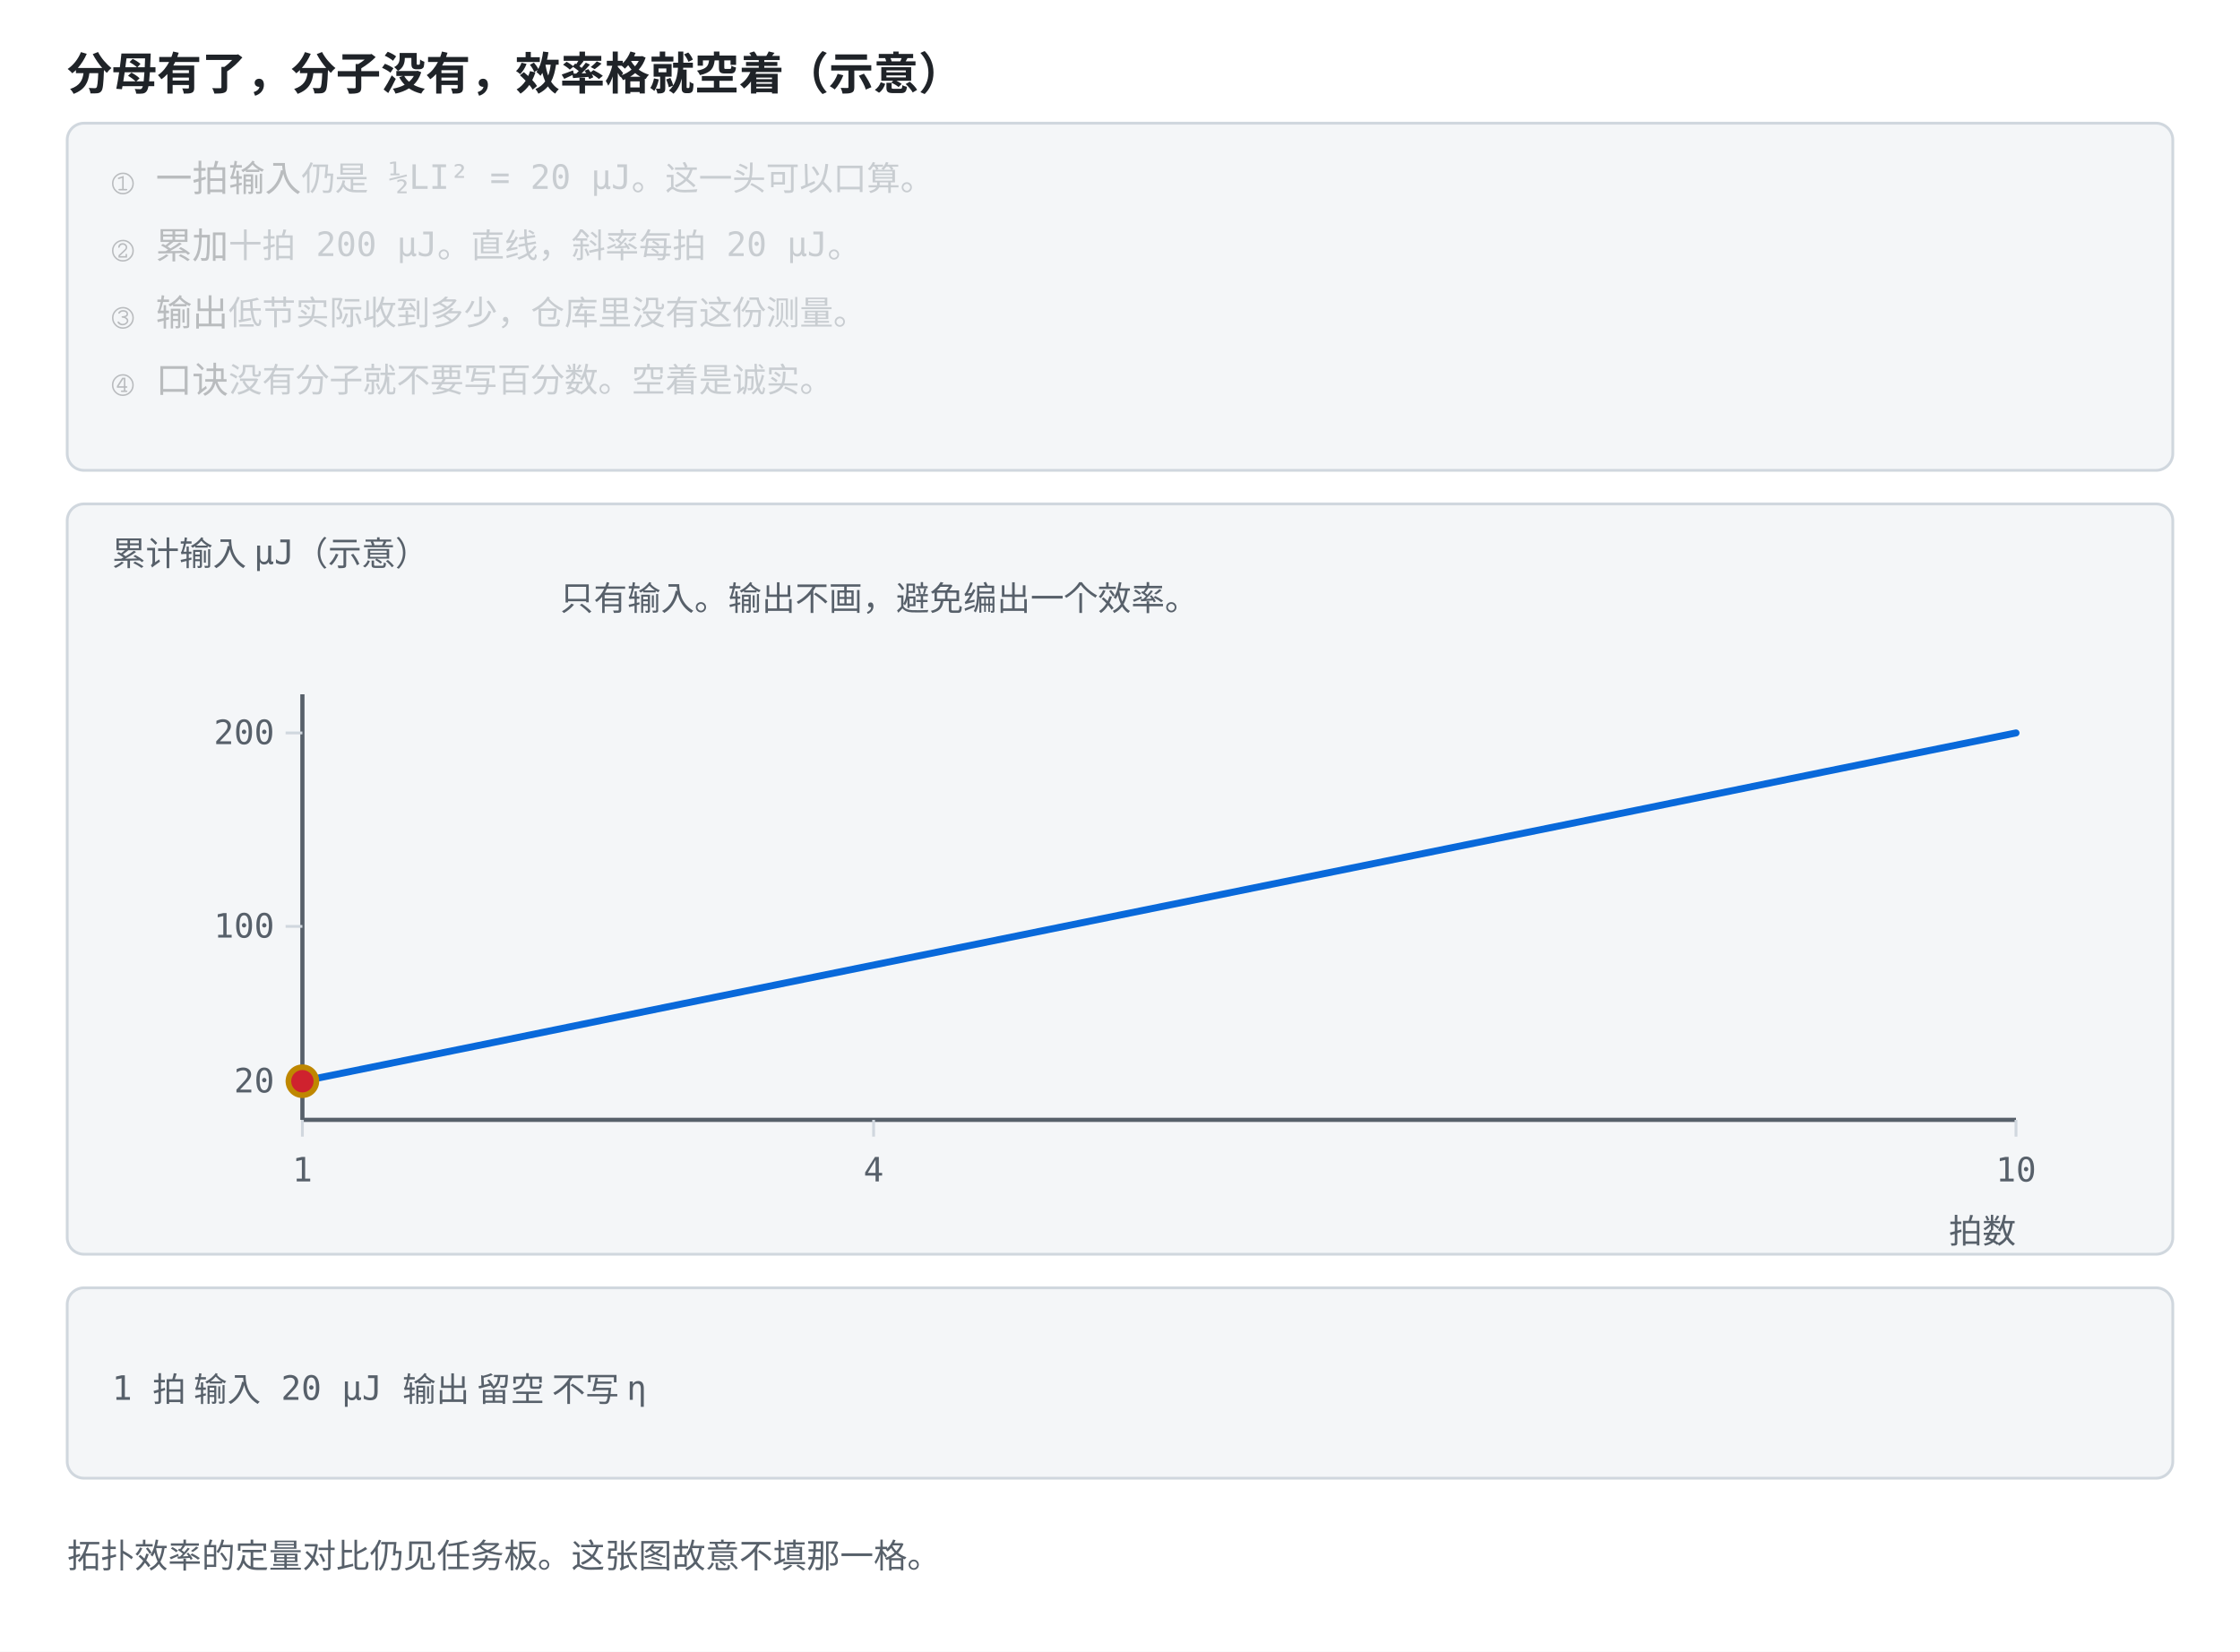
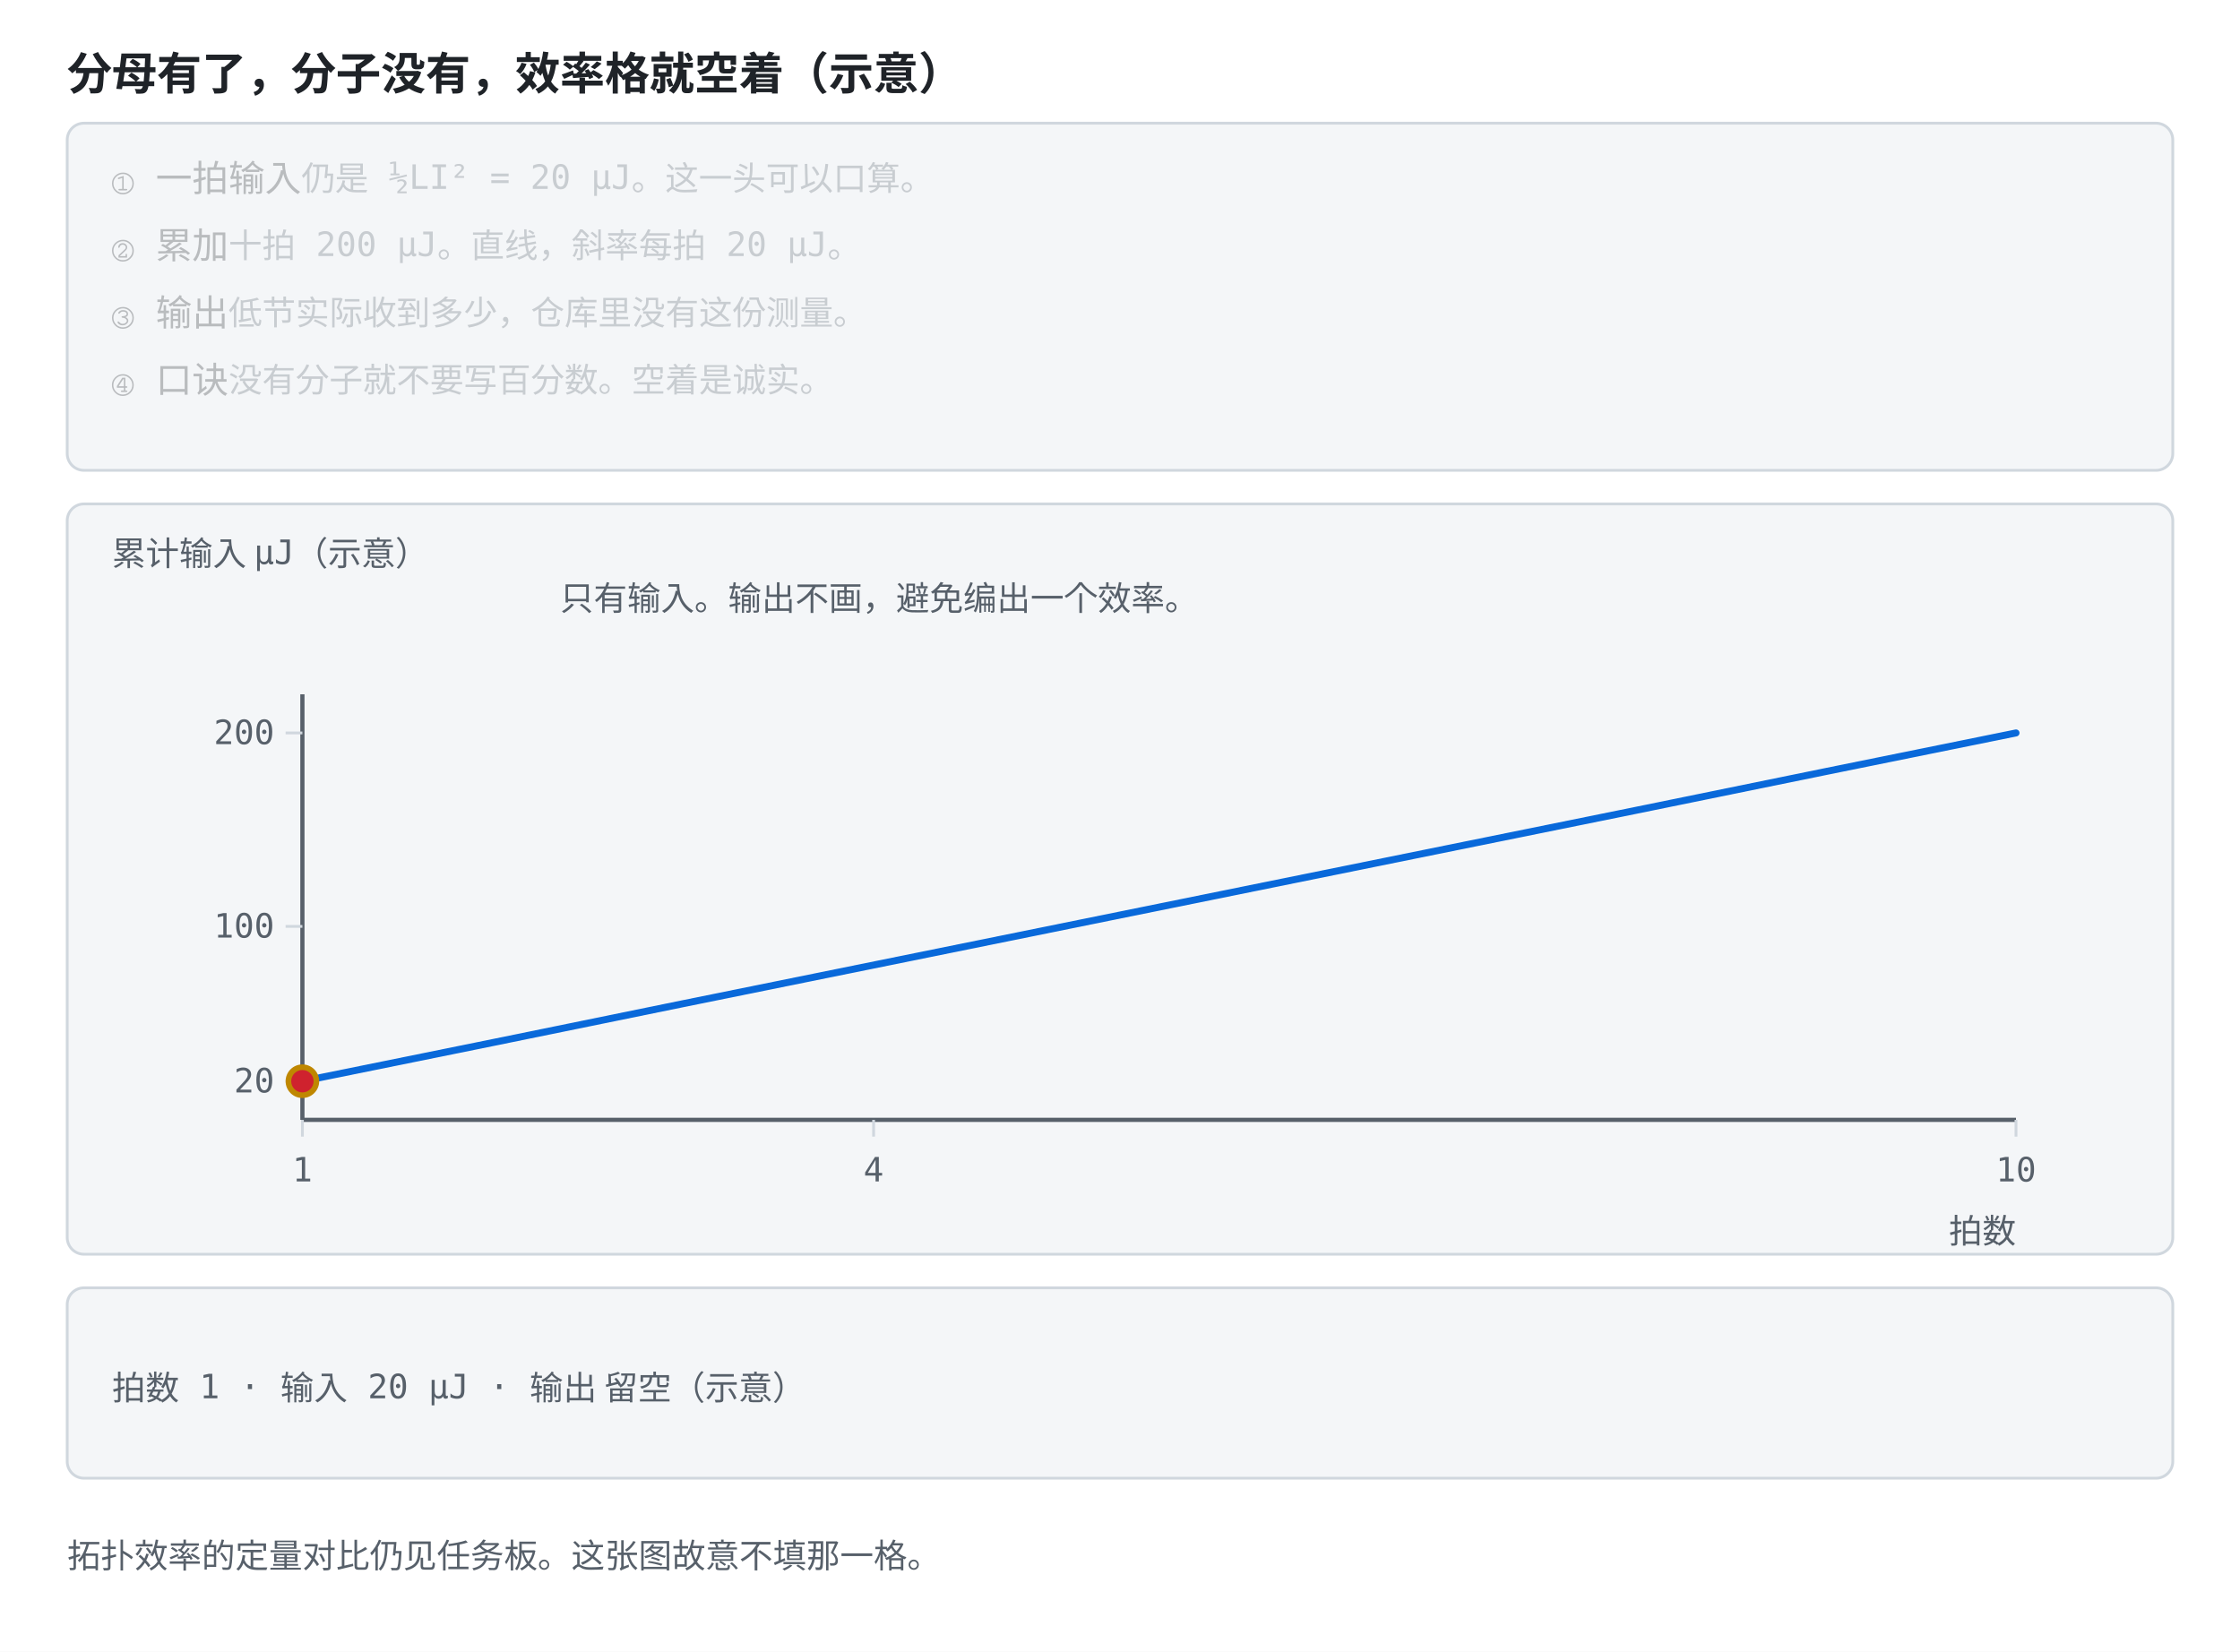
<svg xmlns="http://www.w3.org/2000/svg" viewBox="0 0 800 590" role="img" font-family="ui-monospace, Consolas, monospace">
  <style>
    .bg { fill: #ffffff; }
    .panel { fill: #f4f6f8; stroke: #d0d7de; }
    .axis { stroke: #57606a; stroke-width: 1.5; fill: none; }
    .grid { stroke: #d0d7de; stroke-width: 1; fill: none; }
    .txt { fill: #1f2328; font-size: 13px; }
    .small { fill: #57606a; font-size: 12px; }
    .title { fill: #1f2328; font-size: 16px; font-weight: bold; }
    .hi { fill: #0969da; }
    .warn { fill: #cf222e; }
    .ok { fill: #1a7f37; }
    .gold { fill: #9a6700; }
    .lineb { stroke: #0969da; stroke-width: 2.5; fill: none; }
    .liner { stroke: #cf222e; stroke-width: 2.5; fill: none; }
    .lineg { stroke: #1a7f37; stroke-width: 2.2; fill: none; stroke-dasharray: 6 4; }
    .liney { stroke: #bf8700; stroke-width: 2.2; fill: none; }
    .linek { stroke: #57606a; stroke-width: 2.2; fill: none; stroke-dasharray: 7 4; }
    .dotb { fill: #0969da; }
    .dotr { fill: #cf222e; }
    .dotg { fill: #1a7f37; }
    .doty { fill: #bf8700; }
    .boxb { fill: #ddf4ff; stroke: #0969da; }
+     .boxy { fill: #fff8c5; stroke: #d4a72c; }
+     .boxr { fill: #ffebe9; stroke: #ff8182; }
    @media (prefers-color-scheme: dark) {
      .bg { fill: #0d1117; }
      .panel { fill: #161b22; stroke: #30363d; }
      .axis { stroke: #8b949e; }
      .grid { stroke: #30363d; }
      .txt { fill: #e6edf3; }
      .small { fill: #8b949e; }
      .title { fill: #e6edf3; }
      .hi { fill: #4493f8; }
      .warn { fill: #ff7b72; }
      .ok { fill: #3fb950; }
      .gold { fill: #d29922; }
      .lineb { stroke: #4493f8; }
      .liner { stroke: #ff7b72; }
      .lineg { stroke: #3fb950; }
      .liney { stroke: #d29922; }
      .linek { stroke: #8b949e; }
      .dotb { fill: #4493f8; }
      .dotr { fill: #ff7b72; }
      .dotg { fill: #3fb950; }
      .doty { fill: #d29922; }
      .boxb { fill: #12233a; stroke: #4493f8; }
+       .boxy { fill: #3d2e00; stroke: #d29922; }
+       .boxr { fill: #3d1418; stroke: #f85149; }
    }
  </style>
  <rect class="bg" width="800" height="590" />
  <text class="title" x="24" y="32">分母有了，分子没有，效率格就空着（示意）</text>
  <rect class="panel" x="24" y="44" width="752" height="124" rx="6" />
  <text class="txt" x="40" y="68" opacity="0.28">① 一拍输入<tspan class="small">　仍是 ½LI² = 20 μJ。这一头可以口算。</tspan>
    <animate attributeName="opacity" values="1;1;0.28;0.28;0.28;0.28;0.28;0.28" keyTimes="0;0.249;0.25;0.499;0.5;0.749;0.75;1" dur="12s" repeatCount="indefinite" />
  </text>
  <text class="txt" x="40" y="92" opacity="0.28">② 累加<tspan class="small">　十拍 200 μJ。直线，斜率每拍 20 μJ。</tspan>
    <animate attributeName="opacity" values="0.28;0.28;1;1;0.28;0.28;0.28;0.28" keyTimes="0;0.249;0.25;0.499;0.5;0.749;0.75;1" dur="12s" repeatCount="indefinite" />
  </text>
  <text class="txt" x="40" y="116" opacity="0.28">③ 输出<tspan class="small">　低节实际收到多少，仓库里没有这份测量。</tspan>
    <animate attributeName="opacity" values="0.28;0.28;0.28;0.28;1;1;0.28;0.28" keyTimes="0;0.249;0.25;0.499;0.5;0.749;0.75;1" dur="12s" repeatCount="indefinite" />
  </text>
  <text class="txt" x="40" y="140" opacity="0.28">④ 口诀<tspan class="small">　没有分子就不要写百分数。空着是诚实。</tspan>
    <animate attributeName="opacity" values="0.28;0.28;0.28;0.28;0.28;0.28;1;1" keyTimes="0;0.249;0.25;0.499;0.5;0.749;0.75;1" dur="12s" repeatCount="indefinite" />
  </text>
  <rect class="panel" x="24" y="180" width="752" height="268" rx="6" />
  <text class="small" x="40" y="202">累计输入 μJ（示意）</text>
  <text class="small" x="200" y="218">只有输入。输出不画，避免编出一个效率。</text>
  <line class="axis" x1="108.0" y1="248.0" x2="108.0" y2="400.0" />
  <line class="axis" x1="108.0" y1="400.0" x2="720.0" y2="400.0" />
  <line class="grid" x1="108.0" y1="400.0" x2="108.0" y2="406.0" />
  <text class="small" x="108.0" y="422.0" text-anchor="middle">1</text>
  <line class="grid" x1="312.0" y1="400.0" x2="312.0" y2="406.0" />
  <text class="small" x="312.0" y="422.0" text-anchor="middle">4</text>
  <line class="grid" x1="720.0" y1="400.0" x2="720.0" y2="406.0" />
  <text class="small" x="720.0" y="422.0" text-anchor="middle">10</text>
  <line class="grid" x1="102.0" y1="386.2" x2="108.0" y2="386.2" />
  <text class="small" x="98.0" y="390.2" text-anchor="end">20</text>
  <line class="grid" x1="102.0" y1="330.9" x2="108.0" y2="330.9" />
  <text class="small" x="98.0" y="334.9" text-anchor="end">100</text>
  <line class="grid" x1="102.0" y1="261.8" x2="108.0" y2="261.8" />
  <text class="small" x="98.0" y="265.8" text-anchor="end">200</text>
  <text class="small" x="720" y="444" text-anchor="end">拍数</text>
  <polyline class="lineb" points="108.0,386.2 176.0,372.4 244.0,358.5 312.0,344.7 380.0,330.9 448.0,317.1 516.0,303.3 584.0,289.5 652.0,275.6 720.0,261.8" stroke-linejoin="round" stroke-linecap="round" />
  <circle class="doty" r="6" cx="108.0" cy="386.2">
    <animate attributeName="cx" values="108.0;312.0;516.0;720.0;720.0" keyTimes="0;0.25;0.5;0.75;1" dur="12s" repeatCount="indefinite" />
    <animate attributeName="cy" values="386.2;344.7;303.3;261.8;261.8" keyTimes="0;0.25;0.5;0.75;1" dur="12s" repeatCount="indefinite" />
  </circle>
  <circle class="dotr" r="4" cx="108.0" cy="386.2">
    <animate attributeName="cx" values="108.0;312.0;516.0;720.0;720.0" keyTimes="0;0.25;0.5;0.75;1" dur="12s" repeatCount="indefinite" begin="-6s" />
    <animate attributeName="cy" values="386.2;344.7;303.3;261.8;261.8" keyTimes="0;0.25;0.5;0.75;1" dur="12s" repeatCount="indefinite" begin="-6s" />
  </circle>
  <rect class="panel" x="24" y="460" width="752" height="68" rx="6" />
-   <text class="small" x="40.0" y="500.0" text-anchor="start" opacity="1">1 拍  输入 20 μJ  输出 留空  不写 η<animate attributeName="opacity" values="1;0;0;0;0" keyTimes="0;0.25;0.5;0.75;1" calcMode="discrete" dur="12s" repeatCount="indefinite" />
+   <text class="small" x="40.0" y="500.0" text-anchor="start" opacity="1">拍数 1 · 输入 20 μJ · 输出 留空（示意）<animate attributeName="opacity" values="1;0;0;0;0" keyTimes="0;0.25;0.5;0.75;1" calcMode="discrete" dur="12s" repeatCount="indefinite" />
  </text>
-   <text class="small" x="40.0" y="500.0" text-anchor="start" opacity="0">4 拍  输入 80 μJ  输出 留空  不写 η<animate attributeName="opacity" values="0;1;0;0;0" keyTimes="0;0.25;0.5;0.75;1" calcMode="discrete" dur="12s" repeatCount="indefinite" />
+   <text class="small" x="40.0" y="500.0" text-anchor="start" opacity="0">拍数 4 · 输入 80 μJ · 输出 留空（示意）<animate attributeName="opacity" values="0;1;0;0;0" keyTimes="0;0.25;0.5;0.75;1" calcMode="discrete" dur="12s" repeatCount="indefinite" />
  </text>
-   <text class="small" x="40.0" y="500.0" text-anchor="start" opacity="0">7 拍  输入 140 μJ  输出 留空  不写 η<animate attributeName="opacity" values="0;0;1;0;0" keyTimes="0;0.25;0.5;0.75;1" calcMode="discrete" dur="12s" repeatCount="indefinite" />
+   <text class="small" x="40.0" y="500.0" text-anchor="start" opacity="0">拍数 7 · 输入 140 μJ · 输出 留空（示意）<animate attributeName="opacity" values="0;0;1;0;0" keyTimes="0;0.25;0.5;0.75;1" calcMode="discrete" dur="12s" repeatCount="indefinite" />
  </text>
-   <text class="small" x="40.0" y="500.0" text-anchor="start" opacity="0">10 拍  输入 200 μJ  输出 留空  不写 η<animate attributeName="opacity" values="0;0;0;1;0" keyTimes="0;0.25;0.5;0.75;1" calcMode="discrete" dur="12s" repeatCount="indefinite" />
+   <text class="small" x="40.0" y="500.0" text-anchor="start" opacity="0">拍数 10 · 输入 200 μJ · 输出 留空（示意）<animate attributeName="opacity" values="0;0;0;1;0" keyTimes="0;0.25;0.5;0.75;1" calcMode="discrete" dur="12s" repeatCount="indefinite" />
  </text>
  <text class="small" x="24" y="560">拓扑效率的定量对比仍见任务板。这张图故意不填那一格。</text>
</svg>
